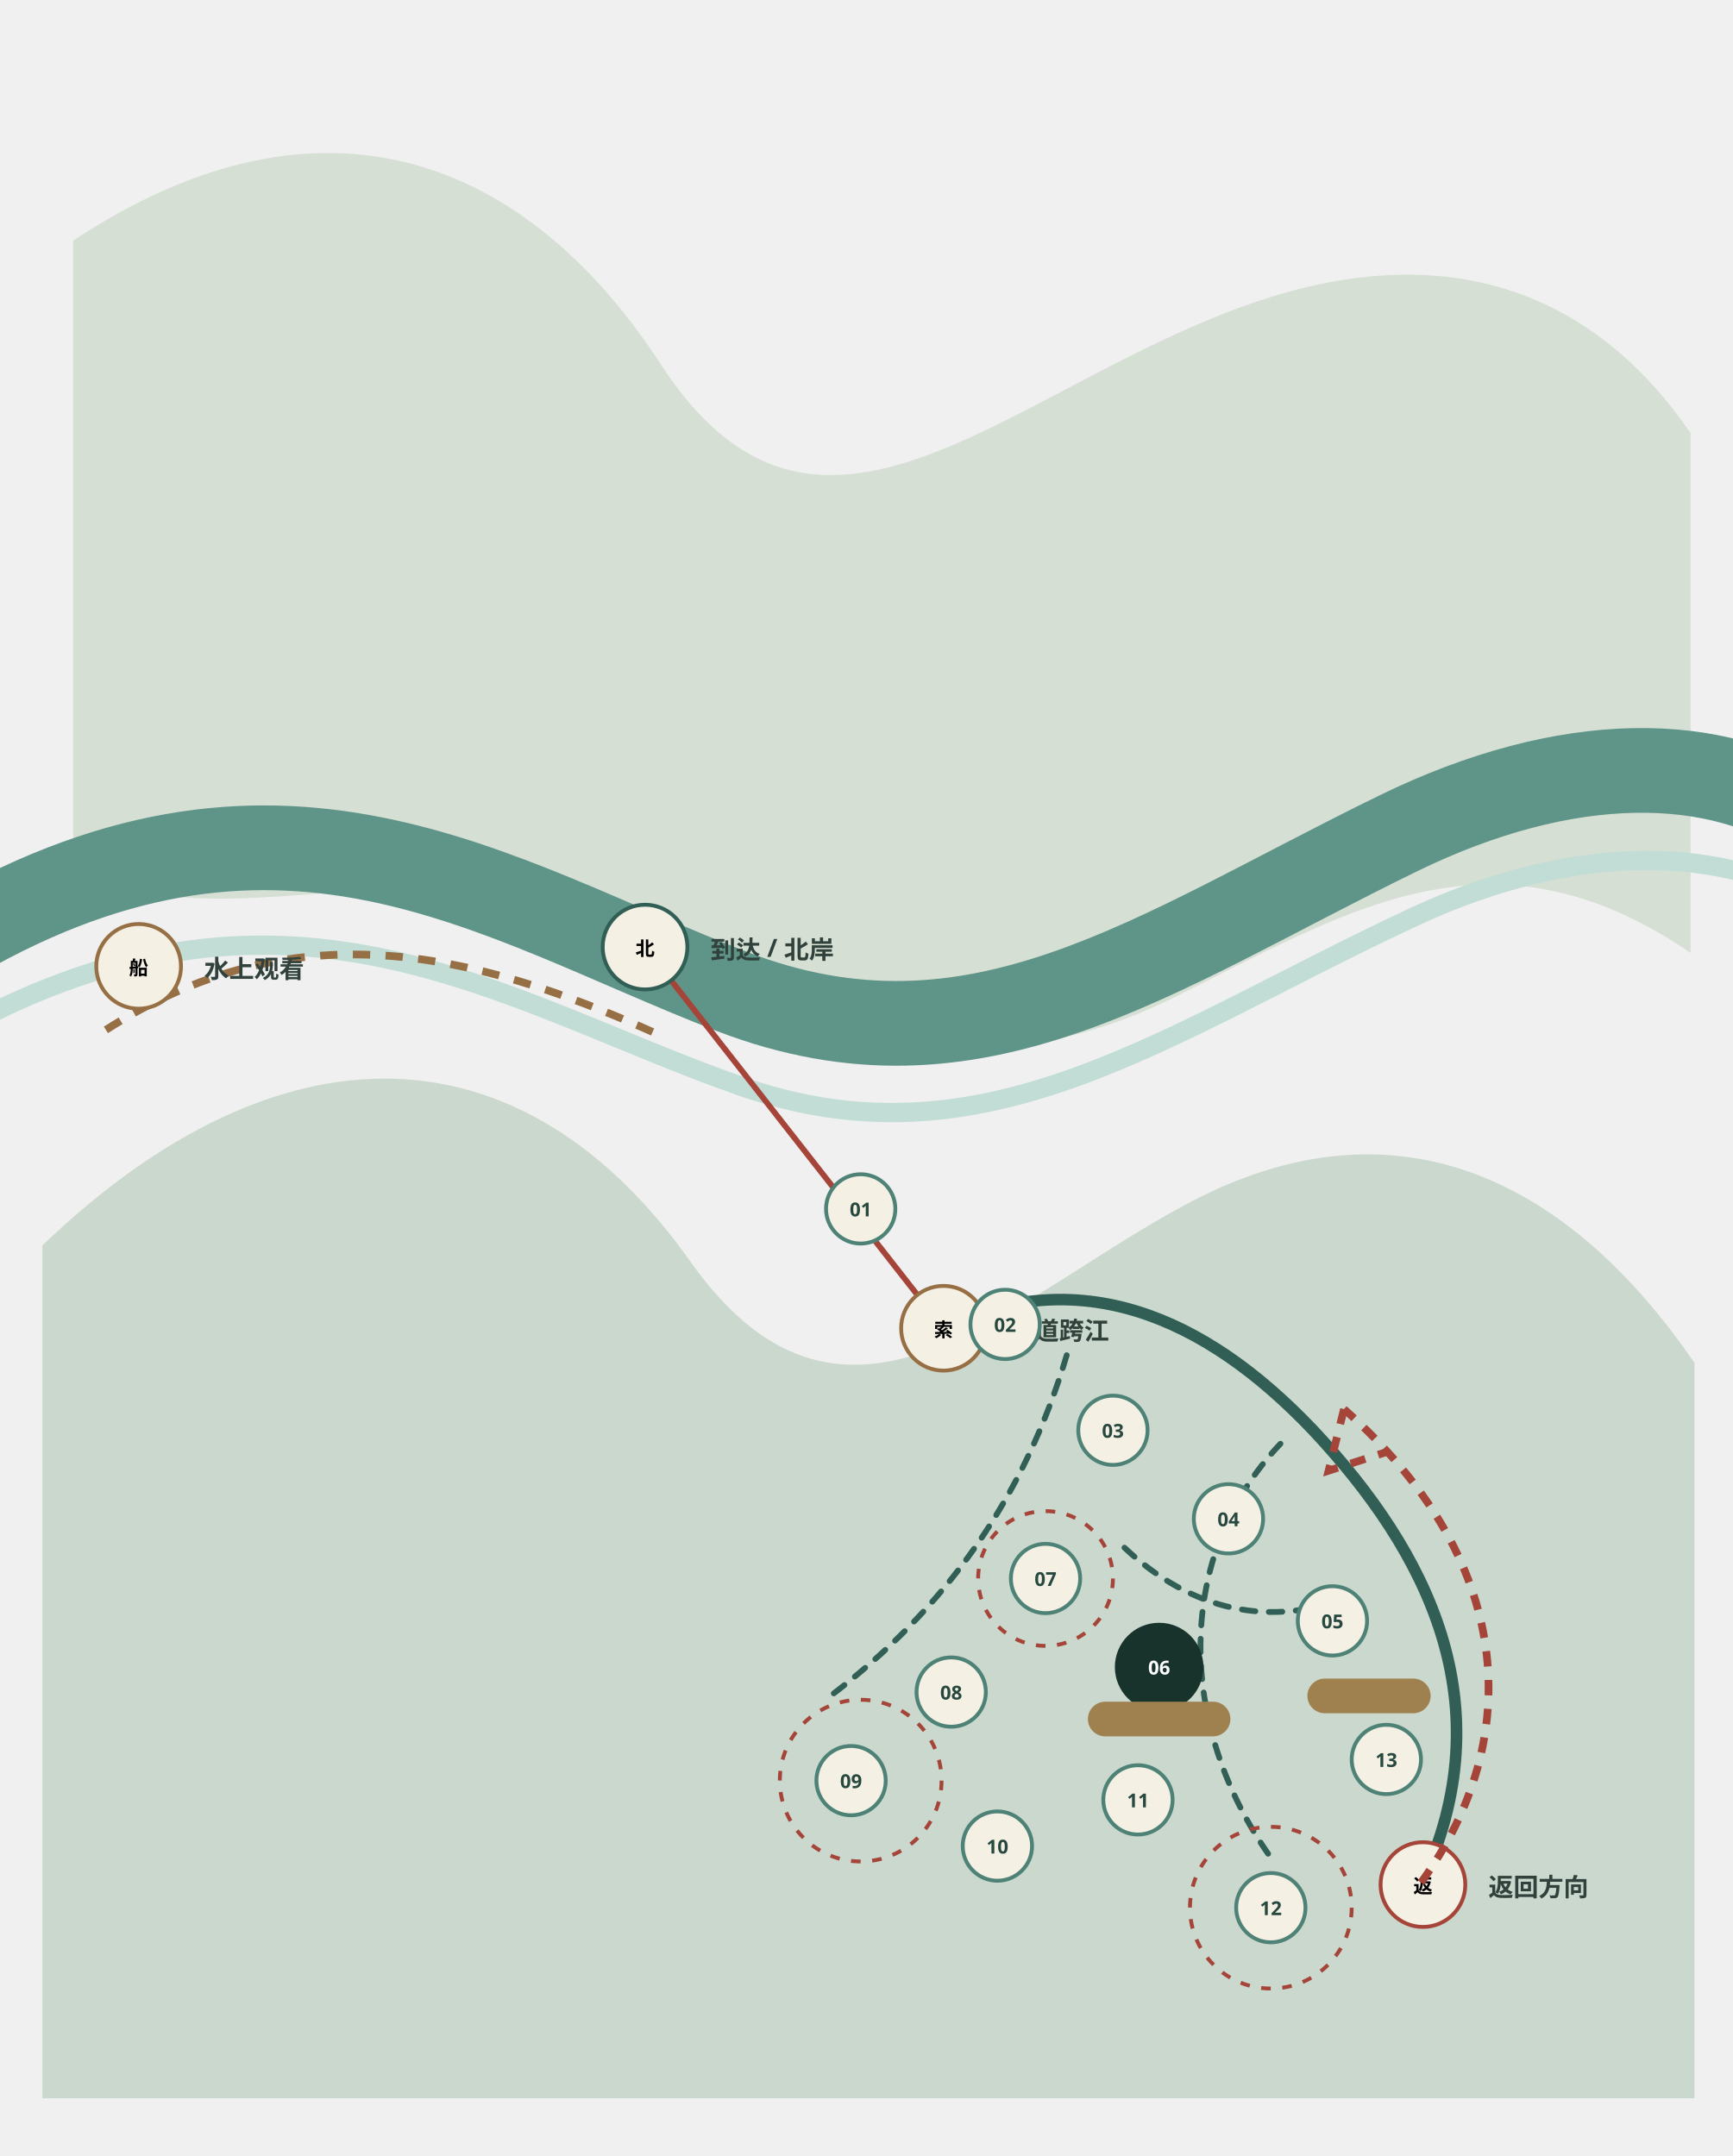
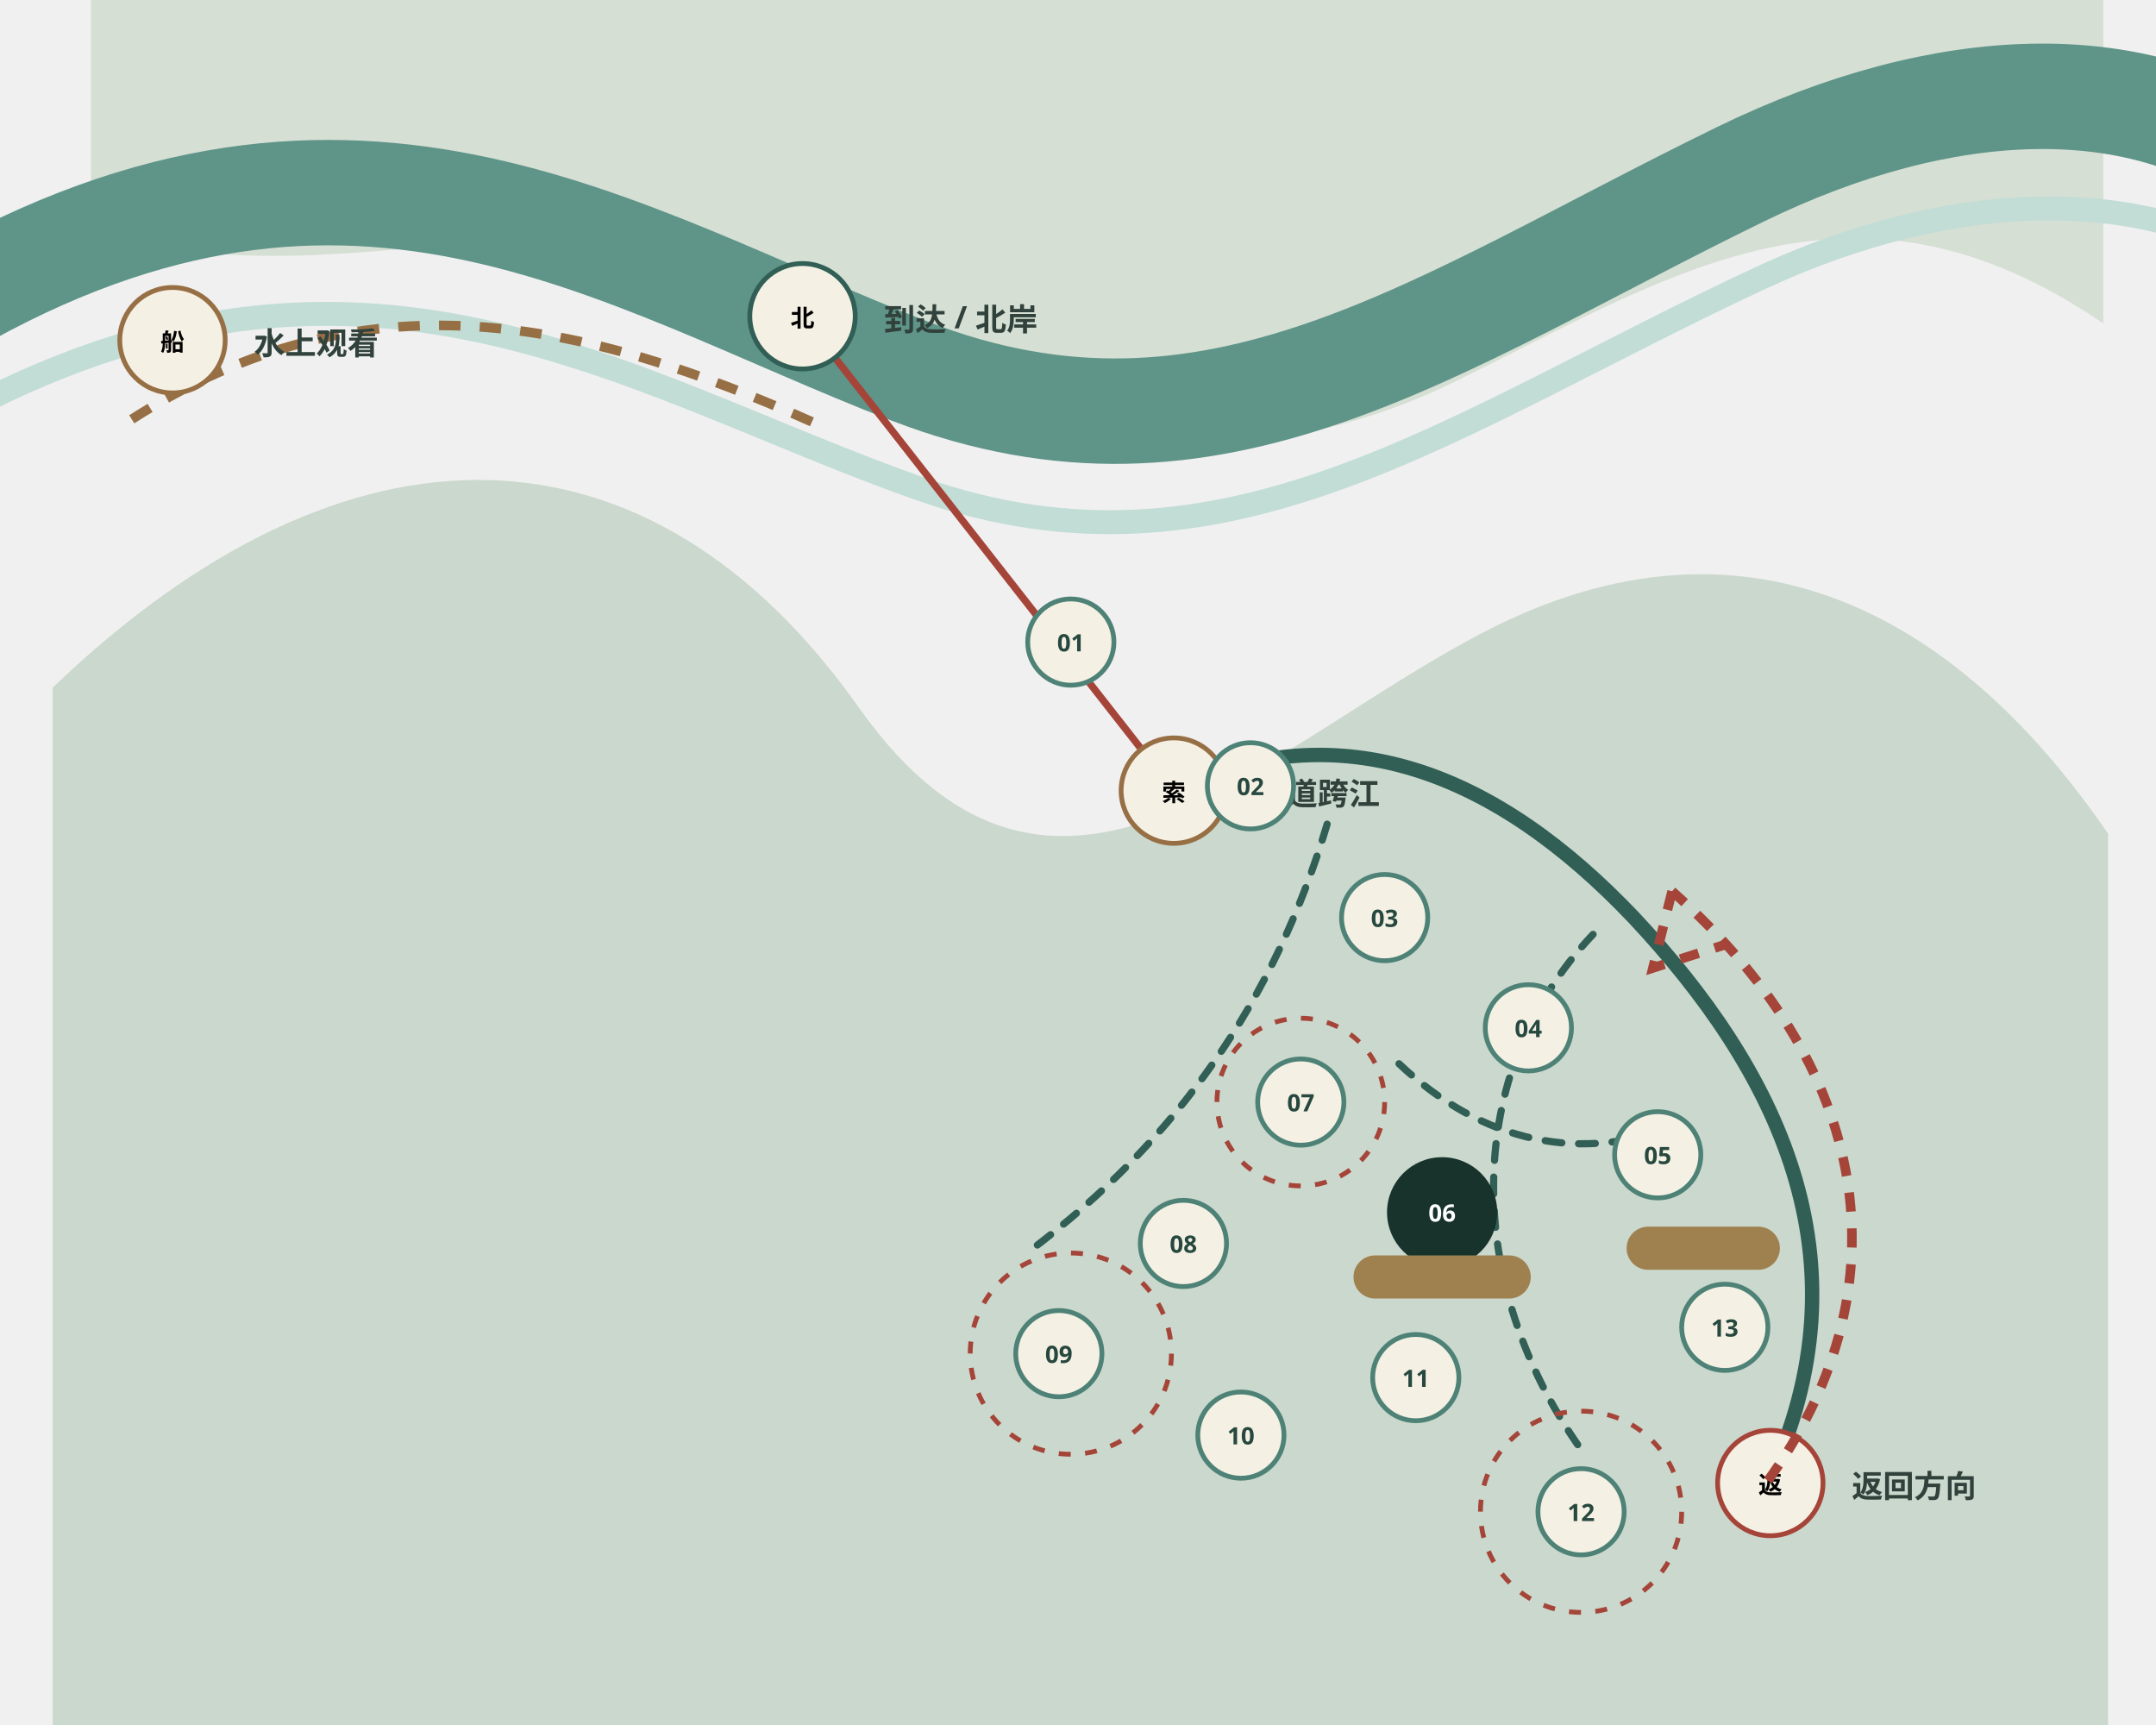
- <svg xmlns="http://www.w3.org/2000/svg" aria-label="清江石书探索地图，关系示意，非测绘图" id="gameMap" role="img" viewBox="0 0 900 1120">
+ <svg xmlns="http://www.w3.org/2000/svg" aria-label="清江石书探索地图，关系示意，非测绘图" id="gameMap" role="img" viewBox="0 360 900 720">
  <style> .terrain{fill:#cbd8cd}.terrain.back{fill:#d5dfd4}.river{fill:none;stroke:#5f9488;stroke-width:44;stroke-linecap:round}.river.sub{stroke:#c2ddd6;stroke-width:10}.boat-route{fill:none;stroke:#976f45;stroke-width:4;stroke-dasharray:9 8}.cable-route{stroke:#a54539;stroke-width:3}.cable-focus circle{fill:#a54539}.walk-route{fill:none;stroke:#315f55;stroke-width:6;stroke-linecap:round}.walk-route.branch{stroke-width:3;stroke-dasharray:7 7}.journey-labels circle{fill:#f5f0e4;stroke-width:2}.transport-node{stroke:#976f45}.service-node{stroke:#315f55}.return-node{stroke:#a54539}.journey-labels&gt;g&gt;text:first-of-type{font:bold 10px sans-serif;text-anchor:middle;dominant-baseline:central}.map-label{font:bold 13px sans-serif;fill:#31423c}.imprints circle{fill:#f5f0e4;stroke:#4e8276;stroke-width:2}.imprints text{font:bold 10px sans-serif;fill:#26483f;text-anchor:middle;dominant-baseline:central}.imprints .featured circle{fill:#17332c;stroke:#17332c}.imprints .featured text{fill:#fff}.culture-layer circle{fill:none;stroke:#a54539;stroke-width:2;stroke-dasharray:5 6}.rest-layer rect{fill:#9f8150}.return-layer path{fill:none;stroke:#a54539;stroke-width:4;stroke-dasharray:8 7}</style>
  <defs>
    <linearGradient id="water" x1="0" x2="1">
      <stop offset="0" stop-color="#79aaa0" />
      <stop offset=".55" stop-color="#4f887d" />
      <stop offset="1" stop-color="#79aaa0" />
    </linearGradient>
  </defs>
  <path class="terrain back" d="M38 125C168 39 274 83 343 189c81 125 178 15 303-30 105-38 182-7 232 66v270c-104-71-179-21-270 24-119 58-205 4-301-40-92-42-169 8-269-23z" />
  <path class="terrain front" d="M22 647c123-118 249-116 337 9 82 115 169 14 264-34 104-52 192-9 257 86v382H22z" />
  <path class="river" d="M-30 492c174-105 286-25 410 23 127 49 219-20 346-82 88-43 166-42 217-7" />
  <path class="river sub" d="M-30 540c177-102 289-20 414 24 128 45 222-28 351-88 84-39 162-37 213-4" />
  <g class="route-layer boat-focus">
    <path class="boat-route" d="M55 535c97-62 188-42 286 2" />
  </g>
  <g class="route-layer cable-focus">
    <path class="cable-route" d="M335 492L490 690" />
    <circle cx="335" cy="492" r="6" />
    <circle cx="490" cy="690" r="6" />
  </g>
  <g class="route-layer walk-focus">
    <path class="walk-route" d="M488 690c72-34 137-7 194 53 59 63 100 142 56 236" />
    <path class="walk-route branch" d="M554 704c-22 74-63 132-124 178" />
    <path class="walk-route branch" d="M665 750c-55 58-54 146-5 215" />
    <path class="walk-route branch" d="M584 804c35 33 76 42 118 25" />
  </g>
  <g class="journey-labels">
    <g transform="translate(72 502)">
      <circle class="transport-node" r="22" />
      <text>船</text>
      <text class="map-label" x="34" y="6">水上观看</text>
    </g>
    <g transform="translate(335 492)">
      <circle class="service-node" r="22" />
      <text>北</text>
      <text class="map-label" x="34" y="6">到达 / 北岸</text>
    </g>
    <g transform="translate(490 690)">
      <circle class="transport-node" r="22" />
      <text>索</text>
      <text class="map-label" x="34" y="6">索道跨江</text>
    </g>
    <g transform="translate(739 979)">
      <circle class="return-node" r="22" />
      <text>返</text>
      <text class="map-label" x="34" y="6">返回方向</text>
    </g>
  </g>
  <g class="imprints">
    <g data-id="R01" transform="translate(447 628)">
      <circle r="18" />
      <text>01</text>
    </g>
    <g data-id="R02" transform="translate(522 688)">
      <circle r="18" />
      <text>02</text>
    </g>
    <g data-id="R03" transform="translate(578 743)">
      <circle r="18" />
      <text>03</text>
    </g>
    <g data-id="R04" transform="translate(638 789)">
      <circle r="18" />
      <text>04</text>
    </g>
    <g data-id="R05" transform="translate(692 842)">
      <circle r="18" />
      <text>05</text>
    </g>
    <g class="featured" data-id="R06" transform="translate(602 866)">
      <circle r="22" />
      <text>06</text>
    </g>
    <g data-id="R07" transform="translate(543 820)">
      <circle r="18" />
      <text>07</text>
    </g>
    <g data-id="R08" transform="translate(494 879)">
      <circle r="18" />
      <text>08</text>
    </g>
    <g data-id="R09" transform="translate(442 925)">
      <circle r="18" />
      <text>09</text>
    </g>
    <g data-id="R10" transform="translate(518 959)">
      <circle r="18" />
      <text>10</text>
    </g>
    <g data-id="R11" transform="translate(591 935)">
      <circle r="18" />
      <text>11</text>
    </g>
    <g data-id="R12" transform="translate(660 991)">
      <circle r="18" />
      <text>12</text>
    </g>
    <g data-id="R13" transform="translate(720 914)">
      <circle r="18" />
      <text>13</text>
    </g>
  </g>
  <g class="culture-layer">
    <circle cx="447" cy="925" r="42" />
    <circle cx="660" cy="991" r="42" />
    <circle cx="543" cy="820" r="35" />
  </g>
  <g class="rest-layer">
    <rect height="18" rx="9" width="74" x="565" y="884" />
    <rect height="18" rx="9" width="64" x="679" y="872" />
  </g>
  <g class="return-layer">
    <path d="M738 978c55-76 48-168-40-246" />
    <path d="M698 732l-8 32 31-10" />
  </g>
</svg>
